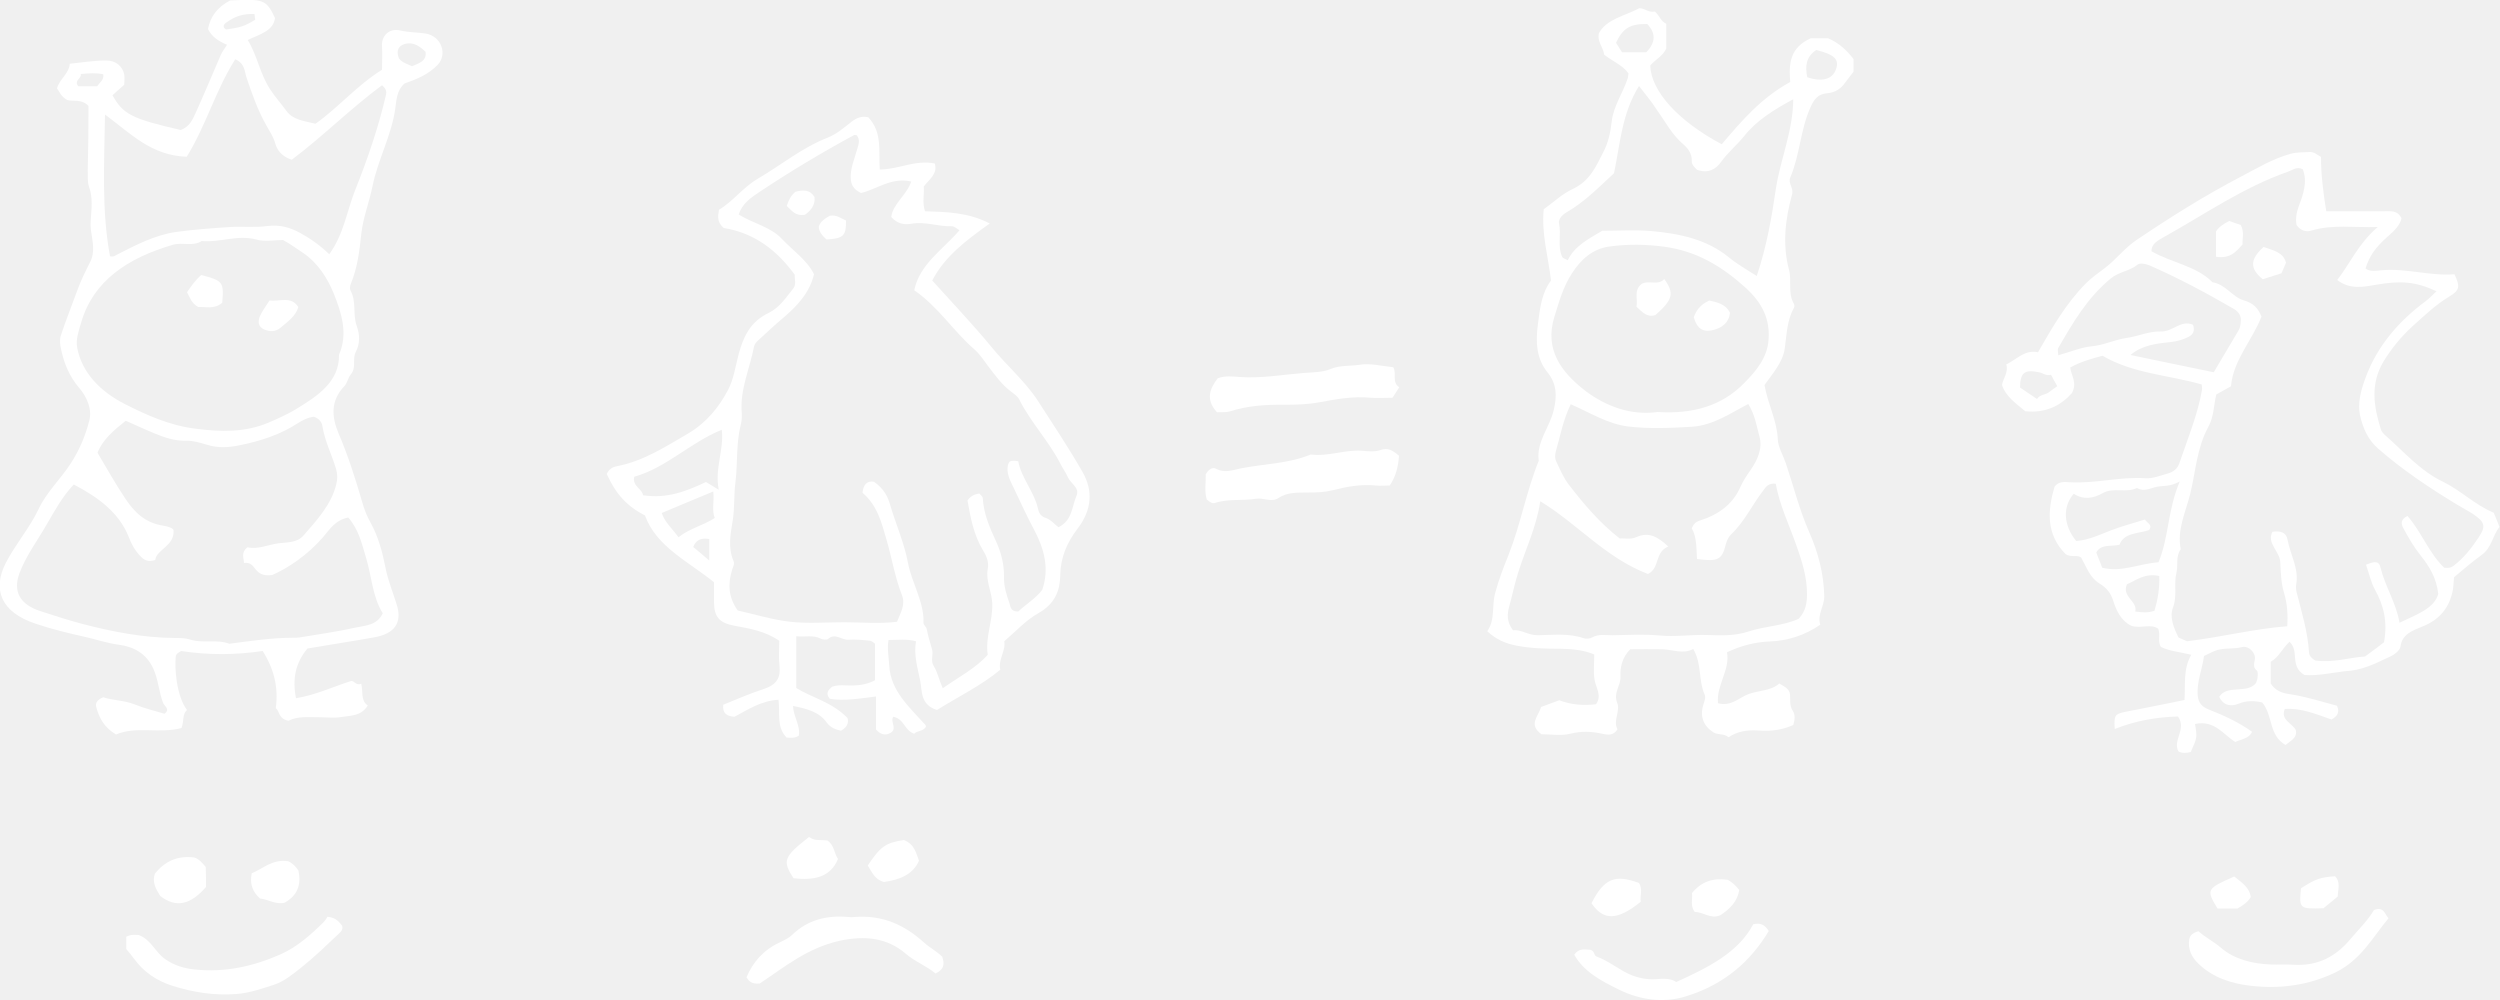
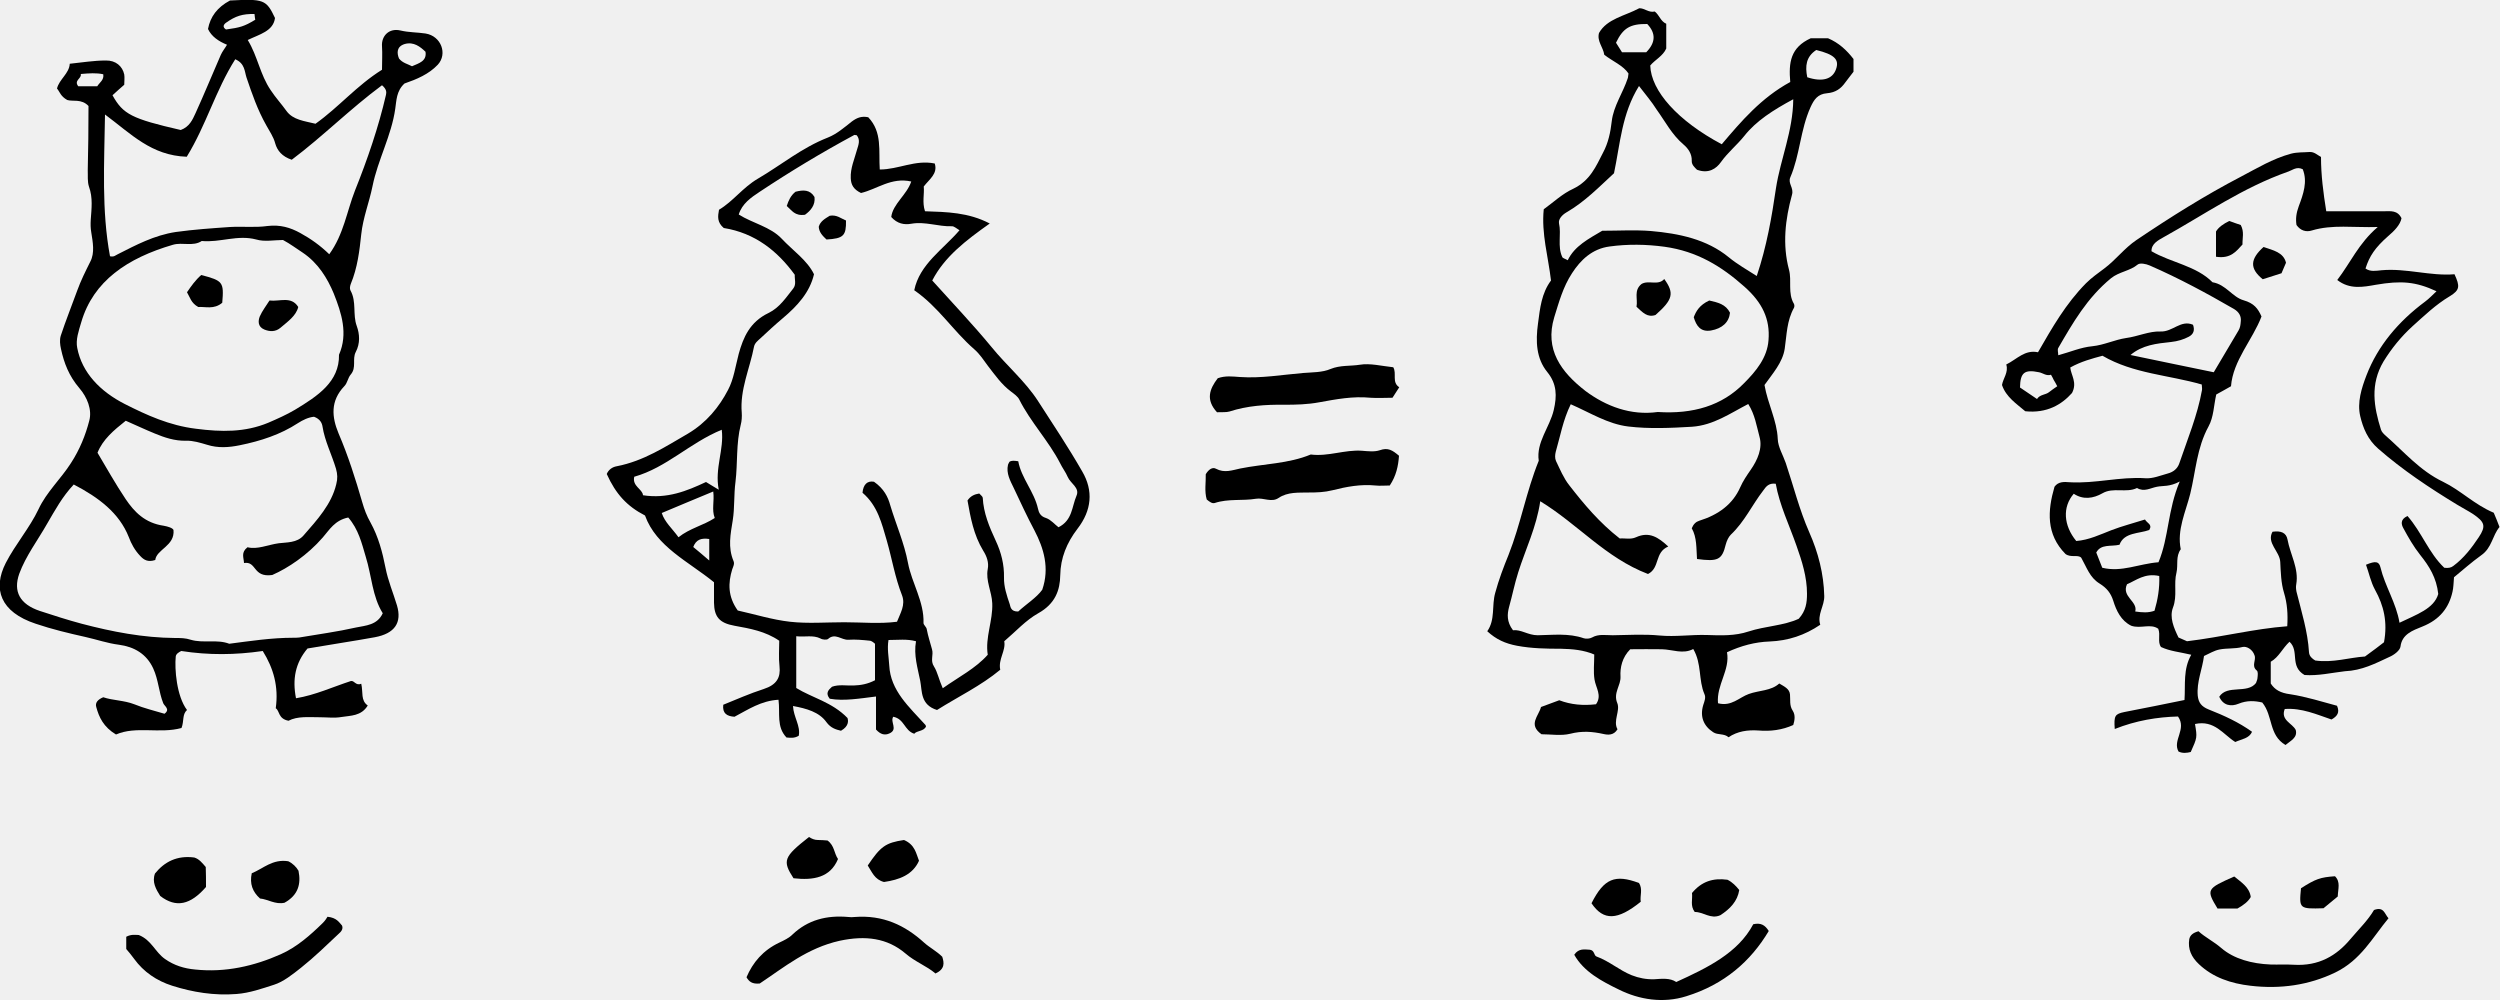
<svg xmlns="http://www.w3.org/2000/svg" version="1.1" id="illustrationCrownFormula" x="0px" y="0px" width="1000px" height="400px" viewBox="0 0 1000 400" style="enable-background:new 0 0 1000 400;" xml:space="preserve">
  <style type="text/css">

- 	.st0{fill-rule:evenodd;clip-rule:evenodd;fill:white;}
+ 	.st0{fill-rule:evenodd;clip-rule:evenodd;fill:black;}

</style>
  <path class="st0" d="M35.4,42.4c-2.8-3-6.4-1.7-8.5-2.4c-2.7-1.5-3-3.3-4.1-4.6c0.9-3.7,4.9-6,5.1-9.9c4.9-0.5,9.6-1.3,14.4-1.3  c4-0.1,6.7,2.3,7.4,5.6c0.2,1.3,0,2.7,0,4.1c-1.6,1.4-3.2,2.8-4.7,4.2c4.2,7.6,7.7,9.4,27.3,13.9c3.5-1.3,4.7-4.1,5.9-6.7  c3.5-7.7,6.7-15.5,10.1-23.3c0.6-1.4,1.7-2.7,2.5-4.1c-3.4-1.4-6.2-3.3-7.6-6.3c0.9-4.9,3.7-8.7,8.8-11.4c13.5-0.7,14.5-0.4,18,7  c-0.7,5.3-6.2,6.5-10.9,8.8c4,6.6,4.9,13.8,9.2,20.1c1.9,2.9,4.3,5.5,6.3,8.3c2.6,3.6,7.2,4,11.6,5.1c9.4-6.7,16.5-15.3,26.6-21.6  c0-3.2,0.2-6.3,0-9.4c-0.3-4.1,2.8-7.4,7.4-6.3c3.4,0.8,6.7,0.7,10,1.2c6.3,1,8.9,8.2,4.9,12.5c-3.6,3.8-8.4,5.8-13.3,7.5  c-3.3,3-3.2,6.9-3.7,10.1c-1.5,10.7-7,20.5-9.1,31c-1.3,6.4-3.8,12.6-4.5,19.2c-0.7,6.6-1.5,13.4-4.2,19.9c-0.3,0.8-0.5,1.9-0.1,2.6  c2.5,4.5,0.8,9.6,2.5,14.2c1.2,3.3,1.4,7-0.4,10.4c-1.5,2.9,0.4,6.2-2,9c-1.2,1.4-1.3,3.4-2.6,4.7c-5.6,5.9-5,12.3-2.3,18.8  c3.9,9.1,6.8,18.3,9.5,27.6c0.8,2.8,1.8,5.5,3.3,8.1c3.2,5.8,4.8,12,6,18.1c1,5.2,3.1,10.1,4.6,15.1c2,6.8-0.8,11.2-8.9,12.7  c-8.8,1.6-17.7,2.9-26.9,4.5c-4.9,5.8-6.1,12.3-4.6,19.9c7.8-1.3,14.6-4.5,22-6.9c1.4-0.2,1.9,2,4.1,1.1c0.8,3.4-0.3,6.7,2.6,8.7  c-2.6,4.3-6.9,4-10.5,4.6c-2.8,0.5-5.8,0.1-8.7,0.1c-4.4,0-8.9-0.5-12.5,1.4c-4.2-0.8-3.5-4-5.1-5c1.2-8.7-0.9-16-5.2-22.9  c-11,1.6-21.6,1.7-32.6,0c-0.8,0.4-2.1,1.1-2.2,2.2c-0.5,4.9,0.3,15.8,4.5,21.4c-2,1.8-1.1,4.4-2.2,7.2c-8.7,2.4-18.2-0.9-26.2,2.6  c-5-3-6.8-6.9-7.9-11c-0.5-1.7,0.6-3,2.8-3.9c3.8,1.3,8.3,1.2,12.4,2.8c3.9,1.6,8.1,2.6,12.1,3.8c2.4-1.8,0-3-0.5-4.2  c-1.8-4.5-1.9-9.3-4-13.9c-2.7-5.9-7.7-8.7-13.7-9.5c-4.7-0.6-8.9-2.1-13.4-3.1c-6.7-1.5-13.4-3.1-19.9-5.3  c-14.2-4.7-17.3-13.9-12-24.3c3.8-7.4,9.6-14.1,13.1-21.5c3.2-6.9,9-12.2,13-18.5c3.5-5.4,5.8-11.1,7.3-16.9c1.2-4.4-0.8-9.4-4-13.1  c-4.1-4.8-6.1-10-7.3-15.6c-0.4-1.7-0.6-3.7-0.1-5.3c2-6.1,4.4-12,6.6-18.1c1.4-3.9,3.3-7.7,5.2-11.5c1.9-3.6,1-7.9,0.4-11.8  c-0.3-1.7-0.3-3.3-0.2-5c0.3-4.4,0.9-8.8-0.7-13.2c-0.7-2.1-0.4-4.4-0.5-6.6C35.3,59.7,35.4,51.1,35.4,42.4z M62.1,224  c-3,1-4.6-0.1-6-1.6c-2.2-2.3-3.6-4.9-4.6-7.6c-3.8-9.6-12-15.8-22-21c-4.6,4.9-7.5,10.3-10.6,15.6c-3.8,6.7-8.6,13-11.2,20.1  c-2.5,7.1,0.2,12.2,8.3,14.9c5.5,1.8,11.1,3.6,16.7,5.1c12.2,3.2,24.5,5.6,37.4,5.7c2.1,0,4.1,0,6.2,0.7c5,1.5,10.5-0.3,15.4,1.6  c8.5-1.1,16.9-2.4,25.6-2.4c0.8,0,1.6,0,2.4-0.1c7.6-1.3,15.2-2.3,22.7-4c3.8-0.8,8.5-0.9,10.7-5.7c-4.2-6.7-4.4-14.9-6.8-22.6  c-1.6-5.4-2.9-11-7-15.7c-5.4,1.1-7.5,4.9-10.2,8c-6.1,7-13.8,12.2-20.2,15c-7.9,1.1-6.1-5.6-11.3-4.8c-0.1-2.2-1.3-4.2,1.4-6.3  c4,1,8.1-1,12.5-1.6c3.1-0.4,7.3-0.1,9.9-3.1c5.5-6.3,11.2-12.5,13.1-20.5c0.6-2.3,0.5-4-0.1-6.2c-1.7-5.7-4.5-11.1-5.4-16.9  c-0.2-1.3-0.9-3-3.4-3.9c-2.2,0.2-4.5,1.3-6.5,2.6c-6.9,4.5-14.8,7.1-23.2,8.8c-4.4,0.9-8.7,1.2-13.1-0.2c-2.7-0.8-5.6-1.7-8.3-1.6  c-4.7,0.1-8.7-1.3-12.6-2.9c-3.9-1.6-7.7-3.4-11.6-5.1c-4.8,3.8-9.2,7.5-11.3,12.8c3.7,6.2,7.2,12.5,11.3,18.6  c3.4,5,7.6,9.5,15.2,10.6c1.7,0.3,3.6,0.9,3.9,1.7C70,218.4,62.6,219.7,62.1,224z M113.2,96c-3.4,0-7.4,0.8-10.7-0.2  C95,93.8,88,97.1,80.7,96.4c-3.5,2.3-7.7,0.4-11.5,1.5c-18.2,5.3-31.9,14.5-36.7,31c-1,3.4-2.3,7-1.6,10.3c1.9,9.9,9.2,17.4,19,22.4  c8.7,4.4,17.8,8.6,28.5,9.9c10.1,1.3,19.5,1.5,28.9-2.4c3.7-1.6,7.3-3.2,10.7-5.2c9.1-5.5,17.8-11.2,17.6-22  c3.7-8.4,1-16.7-2.1-24.5c-2.5-6-6.2-12.2-12.5-16.4C118.5,99.4,116.2,97.6,113.2,96z M42,45.8c-0.3,19.8-1.4,38.4,2,56.7  c1.6,0.4,2.2-0.4,3.1-0.8c7.3-3.7,14.6-7.6,23.2-8.9c7.2-1,14.5-1.5,21.7-2c5-0.3,10.1,0.3,15-0.4c5.1-0.6,9.1,0.6,13.1,2.8  c4.2,2.3,8,5,11.6,8.5c5.8-8,7-17.1,10.3-25.5c5-12.5,9.4-25.3,12.4-38.3c0.2-1,0.3-2.2-1.6-3.8c-12.7,9.4-23.6,20.4-36.1,29.8  c-3.9-1.3-5.8-3.7-6.6-6.5c-0.7-2.7-2.3-4.9-3.6-7.3c-3.5-6.2-5.7-12.6-7.9-19.1c-0.8-2.4-0.6-5.6-4.5-7.3  c-7.9,12.5-11.6,26.3-19.4,39C60.5,62.2,52.5,53.6,42,45.8z M170.2,20.7c-2.1-2-4.7-4.1-8.3-3.1c-3.3,1-3.2,3.6-2.3,5.8  c1.4,1.8,3.5,2.2,5.2,3.1C167.5,25.3,170.8,24.5,170.2,20.7z M101.8,5.6C97,5.5,94.2,6.4,90.4,9.1c-1.1,0.8-1.4,1.8,0,2.7  c5.7-0.8,7.2-1.2,11.7-3.9C102,7.4,101.9,6.7,101.8,5.6z M38.9,34.5c0.9-1.5,2.8-2.5,2.4-4.8c-2.8-0.6-5.6-0.4-9-0.1  c0.5,1.8-2.9,2.5-1,4.9C33.8,34.5,36.3,34.5,38.9,34.5z" />
  <path class="st0" d="M716.1,32.8c-0.7-7.8,0.1-13.8,8.2-17.5c1.8,0,4.3,0,6.9,0c4.3,1.8,7.5,4.8,10.2,8.3c0,1.7,0,3.5,0,5.1  c-1.1,1.5-2.3,2.9-3.3,4.3c-1.7,2.4-3.8,4-7.3,4.3c-3.7,0.3-5.2,2.5-6.6,5.6c-4.1,9.1-4.2,19-8.1,28.1c-1,2.4,1.5,4.1,0.7,6.9  c-2.7,9.8-3.9,19.9-1.2,30c1.2,4.5-0.6,9.3,2,13.7c0.2,0.4,0.2,1.1,0,1.5c-2.9,5.2-2.9,10.8-3.7,16.3c-0.8,5.6-5,10.2-8.1,14.6  c1.3,7.6,5,14.2,5.3,21.6c0.1,3.2,2.1,6.4,3.2,9.6c3.1,9.2,5.4,18.6,9.4,27.7c3.6,8.1,5.8,16.7,6,25.5c0.1,4-2.9,7.4-1.6,11.5  c-6.2,4.2-12.8,6.4-20.3,6.7c-5.8,0.2-11.4,1.7-17,4.3c1.3,7.1-4.3,13.1-3.6,20.4c5.4,1.4,8.4-2.3,12.3-3.7  c4.1-1.5,8.9-1.2,12.2-4.2c2,1.2,4.1,2.1,4.3,4.4c0.2,2.2-0.3,4.4,1.1,6.5c1.1,1.7,0.8,3.8,0.2,5.7c-4.4,2-9.1,2.6-13.9,2.2  c-4.4-0.3-8.4,0.3-12,2.7c-1.7-1.6-4.3-0.8-6.1-2c-3.9-2.5-5.4-6.3-4-10.9c0.5-1.5,1.1-3,0.5-4.3c-2.5-5.7-1-12.1-4.5-18.1  c-4.1,2.2-8.3,0.2-12.5,0.1c-4.2-0.1-8.5,0-12.7,0c-3.3,3.3-4.1,7.4-3.9,10.9c0.2,3.6-3,6.5-1.3,10.6c1.3,3.1-1.8,7.2,0.1,10.5  c-1.5,2.5-3.8,2.3-5.6,1.9c-4.5-1-8.6-1.3-13.3-0.1c-3.6,0.9-7.8,0.2-11.5,0.2c-5.5-3.9-1.1-7.3-0.2-10.9c2.5-0.9,4.8-1.8,7.3-2.7  c4.7,1.8,9.6,2.2,14.7,1.6c2.5-3.5-0.1-6.6-0.6-9.9c-0.5-3.2-0.1-6.4-0.1-10c-4.2-1.8-8.7-2.2-13.3-2.3c-5.9,0-11.7-0.1-17.6-1.2  c-4.7-0.9-8.3-2.5-11.9-5.8c3.3-4.7,1.7-10.2,3.2-15.4c1.4-5.2,3.3-10.2,5.3-15.1c4.9-12.4,7.1-25.4,12.1-37.7  c-1.1-7.4,4.4-13.4,6-20.3c1.3-5.6,1.3-10.4-2.6-15.2c-4.4-5.4-4.7-12.2-3.7-19.4c0.8-6.1,1.4-12.1,5.2-17.2  c-1.1-9.5-3.9-18.8-2.9-28.5c3.9-2.8,7.4-6.2,11.8-8.2c6.8-3.3,9.1-9,11.9-14.4c2.1-3.9,3-8.2,3.5-12.6c0.7-6.1,4.5-11.4,6.4-17.2  c0.2-0.5,0.1-1,0.3-1.9c-2.1-3.2-6.4-4.9-9.7-7.5c-0.4-3-3-5.4-2.1-8.7c3.2-5.7,10.3-6.8,16.1-9.9c2.1-0.1,3.8,1.9,6.2,1.3  c1.9,1.5,2.3,3.9,4.6,4.9c0,3.6,0,6.8,0,9.9c-1.3,3-4.5,4.5-6.4,6.8c0.3,10.2,11.1,22.2,28.6,31.5C696.5,48.5,704.5,39.1,716.1,32.8  z M699.3,161.6c-7.2,3.7-13.9,8.5-22.5,9.1c-8.5,0.5-17.1,0.9-25.5-0.1c-8.2-1-15.2-5.5-23-8.9c-3.1,6.3-4.2,12.8-6,19  c-0.3,1.2-0.4,2.6,0.1,3.7c1.6,3.3,3,6.8,5.3,9.7c5.9,7.6,12.1,15,20.2,21.3c2.1-0.2,4.3,0.5,6.5-0.5c5.3-2.4,8.9,0,12.9,3.7  c-5.6,2.4-3.2,8.5-8.1,11c-17-6.5-28-19.9-43.1-29.1c-1.5,10.3-5.9,19.2-8.8,28.4c-1.5,4.7-2.4,9.4-3.7,14c-0.7,2.7-1,5.8,1.6,9.2  c3.2-0.4,6,2,9.9,2c6.1-0.1,12.4-0.9,18.4,1.2c0.9,0.3,2.4,0.2,3.3-0.3c2.6-1.5,5.5-0.9,8.3-0.9c6.2-0.1,12.5-0.5,18.7,0.1  c6.4,0.6,12.6-0.4,19-0.2c5.6,0.2,11.2,0.4,16.6-1.4c6.7-2.2,14.1-2.3,20.1-5.1c2.9-3.2,3.3-6.5,3.3-10c0-6.7-2-13-4.2-19.2  c-2.9-8.3-6.8-16.3-8.3-24.8c-2.9-0.4-4,1.3-5,2.7c-4.5,5.8-7.4,12.4-13,17.7c-0.9,0.9-1.6,2.4-2,3.9c-1.5,6.2-3.2,6.9-11.5,5.8  c-0.3-4.2,0-8.6-2.1-12.3c0.7-1.7,1.7-2.6,3-3c7.7-2.4,13.4-6.6,16.4-13.4c1.1-2.5,2.6-4.7,4.2-7c2.7-3.9,4.8-8.6,3.5-13.2  C702.6,170.3,702,165.9,699.3,161.6z M663.1,164.8c14.1,0.9,25.7-2.5,34.5-11.5c4.9-4.9,9.3-10.3,9.8-17.2  c0.7-8.5-2.5-15.1-9.6-21.4c-9.2-8.2-19-14.2-32-16c-7.3-1-14.8-1.1-22-0.1c-6.9,0.9-11.6,5.4-15,10.7c-3.6,5.5-5.2,11.5-7.1,17.6  c-3.9,12.9,2.7,21.9,12.5,29.5C642.4,162.5,652.3,166.3,663.1,164.8z M655.6,34.4c-6.9,11.1-7.5,23-10,34.9  c-5.8,5.3-11.5,11.3-19.1,15.7c-1.7,1-3.2,2.7-2.9,4.3c1,4.5-0.7,9.2,1.3,13.5c0.2,0.5,1.2,0.7,2.2,1.3c2.7-5.7,8.4-8.6,13.8-11.8  c6.4,0,13-0.4,19.4,0.1c11.4,1,22.4,3.3,31.2,10.5c3.4,2.8,7.3,5,11.2,7.5c4-11.9,6-23.6,7.7-35.2c1.8-11.6,6.8-22.8,6.9-35.5  c-8,4.3-14.9,8.7-19.6,14.7c-2.9,3.6-6.6,6.6-9.3,10.4c-1.9,2.7-5,4.8-9.6,3.1c-0.9-0.9-2.2-2-2.1-3.6c0.1-2.7-1.4-4.9-3.3-6.5  c-4.7-4-7.3-9.2-10.7-13.9C660.7,40.7,658.2,37.8,655.6,34.4z M658.9,9.6c-6.8-0.1-9.7,1.6-12.5,7.5c0.8,1.3,1.6,2.5,2.4,3.8  c3.4,0,6.7,0,9.7,0C662.3,17,662.4,13.3,658.9,9.6z M722.9,30.9c6,2,10.1,0.8,11.5-3.2c1.4-3.9-0.6-5.9-7.9-7.7  C722.4,22.7,722,26.4,722.9,30.9z" />
  <path class="st0" d="M372.9,112.2c7.9,8.8,16.2,17.5,23.7,26.6c6,7.4,13.5,13.7,18.6,21.6c6,9.3,12.2,18.6,17.7,28.2  c4.5,7.7,3.8,15.5-1.9,22.9c-4.3,5.6-6.8,11.7-6.9,18.6c-0.1,6-2,11.4-8.8,15.2c-5,2.8-8.9,7.2-13.6,11.2c0.7,3.8-2.5,7.2-1.6,11.4  c-7.7,6.4-16.9,10.8-25.3,16.1c-6.7-2.1-5.9-7.5-6.7-11.6c-1-5.1-2.7-10.3-1.7-15.9c-3.7-1-7.1-0.5-11-0.5  c-0.6,3.5,0.1,6.8,0.3,10.2c0.5,10.1,8,16.6,14.5,23.8c0.1,0.1,0.1,0.4,0.2,0.6c-0.9,2-3.7,1.6-4.7,2.9c-4-1.3-3.9-5.9-8.4-6.8  c-1.4,2.1,2.1,5.1-1.6,6.7c-1.8,0.8-3.5,0.4-5.3-1.6c0-3.8,0-8.2,0-13.2c-6.6,0.8-12.8,1.9-18.5,0.9c-1.8-2.2-0.6-3.5,0.9-4.8  c2.7-1,5.7-0.4,8.6-0.5c3-0.1,5.7-0.6,8.6-2.1c0-4.5,0-9.1,0-14.6c-0.2-0.1-1-1-1.9-1.2c-2.9-0.3-5.9-0.6-8.7-0.4  c-2.8,0.2-5.3-2.9-8.2-0.3c-0.5,0.4-2.2,0.3-3-0.2c-3-1.5-6.2-0.5-9.7-0.9c0,7.1,0,13.7,0,20.7c6.3,3.9,14.3,5.6,20.5,12  c0.3,1,0.7,3.2-2.6,5.1c-2.1-0.5-4.1-1.1-5.8-3.4c-2.9-4.1-8-5.5-13.4-6.5c0.2,4.4,3.1,8,2.3,11.9c-1.8,1.1-3.4,0.8-4.9,0.7  c-4.1-4.3-2.5-9.6-3.2-15.1c-7,0.4-12.1,3.9-17.6,6.8c-3-0.2-4.9-1.3-4.5-4.8c5.2-2.1,10.6-4.5,16.2-6.3c5.2-1.7,6.8-4.6,6.3-9.1  c-0.4-3.5-0.1-7-0.1-10.2c-5.5-3.8-11.8-4.9-17.9-6c-6.1-1.1-8.1-3.6-8.2-9.2c0-2.8,0-5.6,0-8.2c-10.2-8.3-23.1-14.2-27.6-26.7  c-7.2-3.7-11.7-8.6-15.3-16.6c0.7-1.7,2.2-2.8,4-3.1c10.8-2.1,19.4-7.8,28.4-13c7.6-4.5,12.6-10.8,16.1-17.5c2.3-4.3,3-9.6,4.3-14.5  c1.8-6.5,4.4-12.7,11.9-16.3c4.5-2.2,7-6.2,9.9-9.8c1.3-1.7,0.5-3.6,0.6-5.5c-6.9-9.5-15.9-16.7-28.4-18.7c-2.7-2.3-2.4-4.6-1.9-7.3  c5.7-3.4,9.4-8.8,15.5-12.4c9.4-5.5,17.6-12.4,28.1-16.5c3.5-1.4,6.5-4,9.4-6.3c2-1.5,3.9-2.4,6.7-1.8c5.7,6,4.1,13.4,4.6,20.9  c7.5,0,14.2-4,22-2.4c1.3,4.1-2.2,6.3-4.4,9.2c0.3,3-0.7,6.3,0.5,9.9c8.6,0.3,17.3,0.4,25.9,4.9C386.3,96.2,377.8,102.7,372.9,112.2  z M423.4,210.9c5.6-2.8,5.3-8.2,7.2-12.6c1.4-3.2-2.4-4.9-3.5-7.5c-0.8-1.9-2.2-3.7-3.1-5.6c-4.6-8.9-11.8-16.4-16.3-25.4  c-0.6-1.2-2-2.2-3.2-3.1c-3.9-2.9-6.5-6.7-9.3-10.3c-1.7-2.3-3.3-4.8-5.5-6.7c-8.5-7.4-14.3-16.9-24-23.6  c2.1-10.4,11.5-16.3,18.1-24c-1.2-0.7-2.1-1.6-3-1.6c-5.5,0.2-10.7-2-16.3-1c-2.8,0.5-5.6,0-8-2.7c0.6-5.2,6.2-8.8,8-14.2  c-8-1.8-13.7,3.1-20.1,4.6c-2.9-1.4-4-3.2-4.1-5.9c-0.2-4,1.5-7.7,2.5-11.4c0.6-2,1.4-3.9-0.1-5.8c-0.5,0-0.8-0.2-1-0.1  c-13,7-25.6,14.6-37.8,22.7c-3.5,2.3-7.1,4.8-8.4,9.1c5.5,3.5,12.7,4.9,17.2,9.7c4.4,4.7,10.2,8.6,12.9,14.2  c-1.7,7.3-6.7,12.7-12.5,17.6c-3.1,2.6-6,5.3-8.9,8c-1.1,1-2.3,1.9-2.6,3.4c-1.7,8.8-5.7,17.2-4.9,26.4c0.1,1.6,0,3.3-0.4,4.8  c-1.9,7.5-1.2,15.3-2.1,22.8c-0.7,5.2-0.3,10.4-1.1,15.4c-0.9,5.6-2,10.8,0.3,16.3c0.5,1.1-0.1,2.2-0.5,3.3  c-1.7,5.5-1.8,10.9,2.2,16.5c6.8,1.5,13.8,3.7,20.9,4.5c7.1,0.8,14.5,0.2,21.7,0.2c7,0,14.1,0.7,21.1-0.2c1.3-3.4,3.5-6.7,2-10.6  c-2.8-7.1-4-14.6-6.1-21.9c-2-6.8-3.6-13.9-9.7-19.1c0.3-3.3,1.9-4.9,4.6-4.4c4,2.8,5.6,6.1,6.5,9.4c2.3,7.7,5.6,15.1,7.1,23.1  c1.5,8,6.5,15.5,6.2,24c0,0.8,1.2,1.6,1.3,2.5c0.5,2.7,1.4,5.4,2.1,8c0.7,2.3-0.8,4.5,0.8,6.9c1.4,2.2,1.9,5.1,3.5,8.7  c6.5-4.6,13.1-7.9,18-13.4c-1.1-6.9,2.1-13.6,1.8-20.6c-0.2-4.7-2.7-9-1.8-13.7c0.5-2.6-0.4-5.1-1.8-7.3c-3.9-6.4-5.1-13.4-6.3-20.1  c1.2-1.8,2.8-2.5,4.7-2.8c0.5,0.6,1.3,1.1,1.4,1.7c0.3,6.1,2.6,11.6,5.2,17.2c2.2,4.7,3.4,9.5,3.3,14.7c-0.1,3.6,1.1,7.2,2.3,10.7  c0.3,1,0.4,3,3.4,2.9c3.1-2.9,7.3-5.5,9.6-8.7c3-8.7,0.6-16.6-3.1-23.7c-3-5.6-5.6-11.3-8.3-17c-1.4-2.9-3.1-5.9-2.3-9.3  c0.1-0.4,0.4-0.8,0.6-1.2c1-0.6,2-0.4,3.5-0.2c1.2,6.7,6.4,12.2,7.9,19c0.3,1.3,0.8,3,3.2,3.7C420.4,207.9,421.8,209.7,423.4,210.9z   M287.5,195.9c-1.7-8.7,2.2-16,1.2-24c-12.9,5.3-22,15.1-35,18.8c-0.9,3.8,3.3,4.9,3.5,7.4c9.7,1.5,17.5-1.7,25.2-5.3  C283.9,193.7,285.2,194.5,287.5,195.9z M285.3,196.6c-7.3,3-13.9,5.8-20.6,8.6c1.2,3.7,4.1,6.1,6.7,9.7c4.5-3.6,9.9-4.7,14.5-7.7  C284.6,203.9,285.8,200.6,285.3,196.6z M283.7,224.2c0-3.6,0-6.1,0-8.6c-3.3-0.5-5.3,0.3-6.4,3.2C279.3,220.4,281.1,222,283.7,224.2  z" />
  <path class="st0" d="M921.8,270c-6.1-3.6-1.9-9.5-6-13.3c-2.9,2.7-4.2,6.1-7.5,8c0,3,0,5.7,0,8.7c1.6,2.5,3.9,3.8,7.8,4.3  c6.5,1,12.7,3,18.7,4.6c1.2,2.7,0.1,4.2-2.2,5.5c-5.9-2-11.9-4.7-18.7-4.2c-1.8,4.5,3.1,5.7,4.4,8.4c0.8,3.1-2.1,4.3-4.1,6  c-6.8-4-4.9-11.6-9.3-17c-3-0.7-6.1-0.9-9.5,0.5c-2.9,1.2-6.1,0.8-7.7-2.8c3.2-5,11.2-1,14.7-5.5c0.2-0.7,0.6-1.4,0.6-2.1  c0.1-1,0.3-2.4-0.3-2.9c-2.3-1.9-0.1-4.1-0.9-6.1c-0.8-2.4-3.2-3.7-4.8-3.3c-3.1,0.8-6.2,0.4-9.2,1c-2.1,0.4-4,1.6-6.2,2.6  c-0.7,5.4-3,10.4-2.5,15.9c0.3,2.7,1.4,4.3,4.4,5.5c6.1,2.4,12,5.1,17.3,8.9c-1.1,2.7-4.1,2.9-6.7,4.1c-4.8-3-8.3-8.9-16.1-7.2  c0.9,5.4,0.9,5.4-1.7,11.2c-1.6,0.4-3.3,0.6-4.9-0.2c-2.5-4.5,3.4-8.9-0.2-14c-8.2,0.2-16.8,1.6-25.3,5c-0.4-5.4,0.1-6,3.9-6.8  c8-1.5,16-3.2,24-4.8c0.4-6.3-0.6-12.3,2.7-18.1c-4.6-1.1-8.5-1.4-12.1-3.1c-1.5-2.1-0.1-4.7-1.1-7.3c-3.1-2.2-7,0.1-10.8-1.2  c-4.1-2-6-6.1-7.2-10c-1-3.1-2.6-5.1-5.5-6.9c-3.9-2.4-5.1-6.4-7.3-10.3c-1.3-1.4-4.1,0.1-6.3-1.5c-7.8-7.9-7.2-17.3-4.4-26.9  c1.5-2.1,3.8-2,6.1-1.8c10.2,0.6,20.1-2.3,30.3-1.6c2.9,0.2,6-1.1,8.9-1.9c2.3-0.6,3.9-2,4.6-4c3.3-9.7,7.3-19.3,9.1-29.4  c0.1-0.7-0.1-1.5-0.1-2.2c-13.1-3.8-27.4-4.3-39.7-11.5c-4.1,1.1-8.6,2.3-12.9,4.7c0.3,3.1,2.9,6,0.7,10.2c-4.1,4.6-10,8.2-18.7,7.3  c-3.5-3-7.7-5.7-9.3-10.5c0.4-2.6,2.7-5.1,1.7-8.2c4.4-2.2,7.4-6,12.7-4.9c5.7-9.9,11.1-19.4,19.2-27.6c2.3-2.3,4.8-4,7.3-5.9  c4.7-3.5,8-8.1,12.9-11.4c13.5-9.1,27.3-17.8,41.9-25.4c6.3-3.3,12.5-7.1,19.8-9.1c2.6-0.7,5-0.5,7.5-0.7c1.9-0.1,3,1.1,4.6,2  c0,7.2,0.9,14.2,2.1,21.7c8,0,15.6,0,23.2,0c2.5,0,5.3-0.5,6.9,2.8c-0.5,2.6-2.8,5-5.4,7.2c-5.2,4.6-7.4,7.9-9,12.9  c1.9,1.4,4.3,0.9,6.4,0.7c9.9-0.9,19.5,2.4,29.2,1.6c2.2,4.8,2.2,6.3-1.9,8.8c-5.7,3.4-10.2,7.8-14.9,12c-4.6,4.2-8.4,8.9-11.6,14.1  c-5.4,9.1-3.9,18.1-1,27.3c0.3,0.9,1.1,1.7,1.9,2.4c7.3,6.4,13.7,14,22.9,18.4c7.2,3.5,12.5,9.1,20.3,12.4c0.7,1.6,1.5,3.6,2.3,5.7  c-2.9,3.5-3,8.3-7.3,11.3c-3.9,2.8-7.5,6-10.9,8.8c-0.2,2.4-0.2,4.1-0.6,5.8c-1.4,6.3-5,11.1-12,13.9c-4,1.6-8.2,3.1-8.8,8  c-0.2,1.6-2.6,3.4-4.5,4.2c-5.6,2.6-10.9,5.4-17.8,5.7C932.7,269.1,927.2,270.4,921.8,270z M946,262.6c3.4-2.5,6-4.4,7.6-5.7  c1.5-8.1-0.1-14.7-3.6-21c-1.7-3.1-2.4-6.7-3.6-10c3.8-1.6,5.2-1.4,5.8,1.1c1.8,7.5,6.3,14.2,7.6,22.1c6.8-3.3,13.8-5.6,15.5-11.5  c-0.7-6.5-3.6-11.1-7.2-15.6c-2.7-3.4-4.8-7.1-6.8-10.8c-0.7-1.3-1.4-3.4,1.7-4.8c5.7,6.5,8.5,14.8,14.7,20.7c1.6,0.2,2.7,0,3.6-0.7  c4.3-3.2,7.4-7.3,10.2-11.5c3-4.5,2.4-6.1-2.3-9.3c-2-1.3-4.2-2.4-6.3-3.7c-11.2-6.8-22-14-31.7-22.5c-4.1-3.6-6-8.2-7.1-12.9  c-1.3-5.5,0.5-11.2,2.5-16.4c4.5-11.7,12.7-21.5,23.5-29.5c1.6-1.2,3-2.7,4.5-4.1c-8.4-3.9-14.2-4.3-24.2-2.6  c-5.1,0.9-10.5,2-15.5-1.9c5.3-6.9,8.5-14.6,16.2-21.2c-9.7,0.3-18.1-1.1-26.4,1.4c-2.2,0.7-4.5,0.1-6.1-2.2  c-0.4-2.4-0.1-4.8,0.9-7.5c1.8-4.8,3.6-9.8,1.6-14.8c-2.4-1.2-4,0.3-5.7,0.9c-18.3,6.4-33.6,17.2-50,26.3c-2.1,1.2-4.9,2.6-4.8,5.6  c7.9,4.6,17.9,5.8,24.4,12.4c5.4,0.9,7.9,5.9,12.4,7.2c4.2,1.2,5.8,3.3,7.2,6.5c-3.6,9.4-11.4,17.6-12.2,27.9  c-2.2,1.2-4,2.3-5.9,3.3c-1,4.3-1,9-3.1,12.8c-4.7,8.6-5.1,17.9-7.3,26.9c-1.8,7.2-5.4,14.5-3.8,22.2c-2.1,2.9-1,6.2-1.7,9.3  c-1.2,4.6,0.4,9.3-1.4,14c-1.5,3.9,0.3,8.1,2.2,12c1.5,0.7,2.9,1.3,3.4,1.5c14.1-1.7,26.8-5,40.1-6c0.3-4.8,0-9.1-1.3-13.4  c-1.2-3.9-1.3-8.3-1.5-12.3c-0.2-4.3-5.6-7.6-3.1-12.1c3.4-0.5,5.5,0.4,6,3.1c1.1,6,4.6,11.6,3.5,17.9c-0.2,1-0.1,2,0.1,3  c2,8,4.5,15.9,5,24.2c0.1,1.6,1.3,2.6,2.5,3.3C933.2,265.2,939.7,263,946,262.6z M823.3,142.1c4.8-1.3,9.1-3.2,13.6-3.6  c4.8-0.5,8.9-2.6,13.6-3.3c4.6-0.6,9.2-2.8,13.7-2.6c4.9,0.2,8.1-4.8,13-2.7c0.8,2.2,0.2,3.8-1.7,4.8c-2.1,1.1-4.4,1.8-7.1,2.1  c-5.7,0.6-11.5,1.2-16.2,5.2c11.2,2.3,21.9,4.6,33.3,6.9c3.4-5.7,6.6-11.2,9.9-16.7c0.7-1.2,0.8-2.3,0.9-3.5  c0.3-2.2-0.7-3.9-2.7-5.1c-10.9-6.3-22-12.3-33.7-17.4c-1.6-0.7-3.9-1.1-4.8-0.4c-3.1,2.6-7.5,2.9-10.7,5.5  c-9.6,7.9-15.3,17.9-21.1,27.9C822.9,139.9,823.3,141,823.3,142.1z M871.9,192.6c-4.1,2.2-6.7,1.6-9.1,2.1c-2.7,0.5-5.1,2.2-8,0.5  c-4.3,2.1-9.5-0.4-13.8,2.1c-3.7,2.1-7.7,2.7-11.5,0.2c-4.6,5.3-4.1,12.7,1,18.9c5.1-0.4,9.6-2.6,14-4.3c4.4-1.7,8.8-2.8,13.5-4.3  c0.8,1.5,3.1,1.9,1.7,4.2c-4.1,1.5-10.1,0.9-11.9,5.9c-3.5,0.8-7.4-0.4-9.3,3.1c0.8,2,1.6,4,2.4,6.1c7.8,1.9,14.6-1.6,22.5-2.2  C867.6,214.8,867,204.1,871.9,192.6z M861.8,244.3c1.3-4.4,2.1-9.1,1.9-13.9c-5.8-1.3-9.3,1.8-12.9,3.3c-2.3,5,4.4,6.8,3.3,10.9  C857,245,859.2,245.2,861.8,244.3z M822.9,154.5c-0.7-1.3-1-1.9-1.4-2.5c-0.3-0.6-0.6-1.3-1.1-2.1c-1.9,0.6-3.2-0.7-4.8-1  c-5.8-1.2-7.5,0.1-7.6,6.1c2.1,1.4,4.2,2.8,6.8,4.6c1.2-1.9,3.5-1.6,4.9-2.8C820.7,156,821.6,155.4,822.9,154.5z" />
  <path class="st0" d="M559.6,182.3c-0.3,4.1-1.1,8-3.7,11.9c-2,0-3.9,0.2-5.7,0c-5.9-0.6-11.7,0.5-17.2,1.9c-3.2,0.8-6.2,0.9-9.4,0.9  c-4.2,0.1-8.5-0.3-12.2,2.2c-2.8,1.9-6-0.2-9,0.3c-5.4,0.9-11.1-0.1-16.5,1.7c-1,0.3-2-0.4-3.2-1.4c-1-3.3-0.3-6.9-0.4-10.1  c1.1-1.9,2.7-3,4.1-2.2c3.4,1.8,6.4,0.6,9.7-0.1c9.4-1.9,19.3-1.9,28.2-5.6c7,0.9,13.6-2,20.5-1.5c2.4,0.2,5,0.5,7.1-0.2  C555.2,178.9,557,180.1,559.6,182.3z" />
  <path class="st0" d="M486.8,164.9c-4.6-5-3-9.3,0.3-13.6c3-1.1,6-0.7,8.8-0.5c8.6,0.6,16.9-0.9,25.3-1.6c3.7-0.3,7.8-0.2,11-1.6  c3.9-1.6,7.9-1.1,11.7-1.7c4.1-0.7,8.7,0.5,13.4,1c1.5,2.5-0.7,6,2.4,8c-1,1.6-1.8,2.8-2.7,4.2c-2.9,0-5.9,0.2-8.8,0  c-7-0.7-13.8,0.6-20.4,1.8c-4.8,0.9-9.4,1-14.2,1c-7.4-0.1-14.7,0.4-21.8,2.7C490.5,165,488.8,164.8,486.8,164.9z" />
  <path class="st0" d="M50.5,374.7c2.1-1.1,3.7-0.7,5-0.7c5.1,2,6.5,6.8,10.5,9.6c3.7,2.6,7.7,3.8,12,4.2c12.2,1.3,23.7-1.4,34.3-6.1  c6.5-2.9,11.9-7.7,16.9-12.6c0.9-0.9,1.5-1.9,1.8-2.4c3.7,0.4,4.6,2.2,5.8,3.5c0.6,1.4-0.4,2.5-1.2,3.2c-5,4.7-9.8,9.4-15.2,13.7  c-3.3,2.6-7,5.6-10.8,6.8c-4.7,1.5-9.7,3.3-15,3.7c-8.9,0.7-17.5-0.7-25.7-3.3c-6.3-2-11.5-5.6-15.2-10.7c-1-1.4-2.1-2.7-3.2-4  C50.5,378.2,50.5,376.5,50.5,374.7z" />
  <path class="st0" d="M303.9,393.4c-3.1,0.3-4.3-0.8-5.3-2.5c2.5-5.9,6.6-10.8,13.2-13.9c1.9-0.9,3.8-1.8,5.2-3.2  c6.1-5.8,13.6-7.8,22.4-7c0.8,0.1,1.6,0.1,2.4,0c11.4-0.9,20.2,3.3,27.9,10.3c2.1,1.9,5,3.4,7.2,5.6c0.8,2.5,1.1,4.9-2.7,6.7  c-3.5-3-8.2-4.7-12-8c-7.3-6.2-16-7.3-26.3-5.1C322.9,379.2,313.8,386.8,303.9,393.4z" />
  <path class="st0" d="M879.4,372.5c2.6,2.4,6.1,4.1,9.1,6.7c5.1,4.4,12.3,6.3,19.7,6.6c3.1,0.1,6.2-0.1,9.3,0.1  c10,0.6,17.1-3.6,22.7-10.3c3.3-3.9,7-7.5,9.4-11.6c4-1.5,4.2,1.6,5.8,3.3c-6.4,7.7-11,16.7-21.3,21.7c-10.6,5.1-22,6.7-33.9,5.3  c-7.8-0.9-15-3.3-20.6-8.6c-3.1-2.9-4.5-6.1-3.9-10C876,374.1,877.2,373.1,879.4,372.5z" />
  <path class="st0" d="M629.7,381.9c1.8-2.7,4.2-2.1,6.3-2c1.9,0.3,1.5,2.3,2.6,2.7c5.2,1.9,9.1,5.5,14.1,7.5c2.8,1.1,5.8,1.7,9,1.6  c3-0.2,6.3-0.6,8.8,1.1c12.5-5.7,24.7-11.6,30.8-23.1c3-0.7,4.7,0.3,6.2,2.7c-7.2,12.1-17.8,21.4-33,26.1c-9.2,2.9-18.8,1.4-27-2.7  C640.7,392.5,633.5,388.7,629.7,381.9z" />
  <path class="st0" d="M82.4,354.8c-6.2,7.1-11.9,8.5-18.3,3.6c-1.7-2.7-3.4-5.6-2.1-9c3.8-4.7,8.8-7.3,15.7-6.4  c2,0.6,3.2,2.2,4.6,3.8C82.4,349.4,82.4,352.2,82.4,354.8z" />
  <path class="st0" d="M113.8,361.1c-3.7,0.8-6.6-1.4-9.8-1.7c-3-2.7-4.2-5.9-3.3-10.1c4.5-1.8,8.3-5.8,14.6-4.8  c1.9,0.9,3.2,2.3,4.1,3.8C120.5,353.7,119.2,358.1,113.8,361.1z" />
  <path class="st0" d="M323.6,334.8c1.1,0.7,2.2,1.2,3.6,1.2c1.3,0,2.6,0.1,3.8,0.2c2.8,2,2.6,5.1,4.2,7.4c-3.1,7.5-9.9,8.6-17.8,7.7  C312.9,344.3,313.4,342.8,323.6,334.8z" />
  <path class="st0" d="M361.6,336c4.4,1.9,4.8,5.3,6,8.3c-2.5,5.6-7.8,7.6-14,8.5c-3.8-1-4.8-4-6.5-6.6  C352.2,338.6,354.2,337.1,361.6,336z" />
  <path class="st0" d="M636.6,361.3c5-9.9,9.4-11.7,19-8.1c1.6,2.5,0.3,5.1,0.7,7.5C647,368.2,641.4,368.4,636.6,361.3z" />
  <path class="st0" d="M676.8,357.2c3.8-4.6,8.4-6.1,14.2-5.3c2,1,3.4,2.5,4.7,4.1c-0.7,4.5-3.7,7.6-7.6,10.1  c-3.9,1.7-6.8-1.4-10.2-1.3C676,362.3,677.1,359.8,676.8,357.2z" />
  <path class="st0" d="M935.1,358.6c-2.2,1.8-4,3.3-5.7,4.7c-9.7,0.3-9.8,0.2-9-8c5.8-3.7,7.7-4.4,13.6-4.8  C936.3,352.8,935.2,355.5,935.1,358.6z" />
  <path class="st0" d="M893.7,350.6c2.8,2.3,6.1,4.3,6.6,8.2c-1,1.8-2.8,3.2-5.3,4.6c-2.5,0-5.2,0-8,0  C882.4,355.8,882.6,355.5,893.7,350.6z" />
  <path class="st0" d="M88.9,121.1c-3.3,2.8-6.8,1.5-9.6,1.7c-2.9-1.6-3.3-3.9-4.5-5.9c1.7-2.5,3.4-4.9,5.7-6.9  C89.2,112.3,89.6,112.8,88.9,121.1z" />
  <path class="st0" d="M107.8,120.2c4.1,0.5,8.7-1.9,11.5,2.6c-0.9,3.6-4.2,5.8-7.1,8.3c-2,1.7-4.3,1.6-6.5,0.7  c-2.6-1.1-2.5-3.4-1.8-5.2C104.9,124.3,106.5,122.3,107.8,120.2z" />
  <path class="st0" d="M654.6,122.7c0.6-3.2-1.2-6.5,2-9.1c2.8-1.7,6.7,0.8,9.1-2c4.1,5.7,3.5,8.2-3.5,14.4  C658.9,127.1,657.1,125,654.6,122.7z" />
  <path class="st0" d="M683.7,120.2c3.5,0.8,6.6,1.5,8.3,4.9c-0.4,3.8-3.1,6.3-7.6,7.1c-4.2,0.7-5.9-1.9-6.9-5.3  C678.4,124.5,679.8,122,683.7,120.2z" />
  <path class="st0" d="M338.4,88.2c0.1,6.1-1,7.2-7.8,7.6c-1.5-1.4-3-2.9-3.1-5.1c0.6-2.2,2.6-3.3,4.4-4.4  C334.7,85.8,336.4,87.4,338.4,88.2z" />
  <path class="st0" d="M322,85.9c-4.1,0.6-5.3-1.8-7.3-3.5c0.7-2.2,1.6-4.2,3.5-5.7c3.1-0.8,5.8-0.9,7.6,2.1  C326.2,82.1,324.2,84.3,322,85.9z" />
  <path class="st0" d="M905.1,111.7c-5.3-4.3-5.1-8,0.3-12.9c3.8,1.3,8,2.1,9,6.3c-0.6,1.4-1.2,2.8-1.8,4.2  C910.1,110.1,907.5,110.9,905.1,111.7z" />
  <path class="st0" d="M886.4,102.7c0-3.6,0-6.7,0-10.1c1-1.7,3-3.1,5.3-4.2c1.6,0.6,3.2,1.1,4.6,1.6c1.5,2.8,0.6,5.3,0.7,7.8  C894.5,100.5,892.3,103.6,886.4,102.7z" />
</svg>
